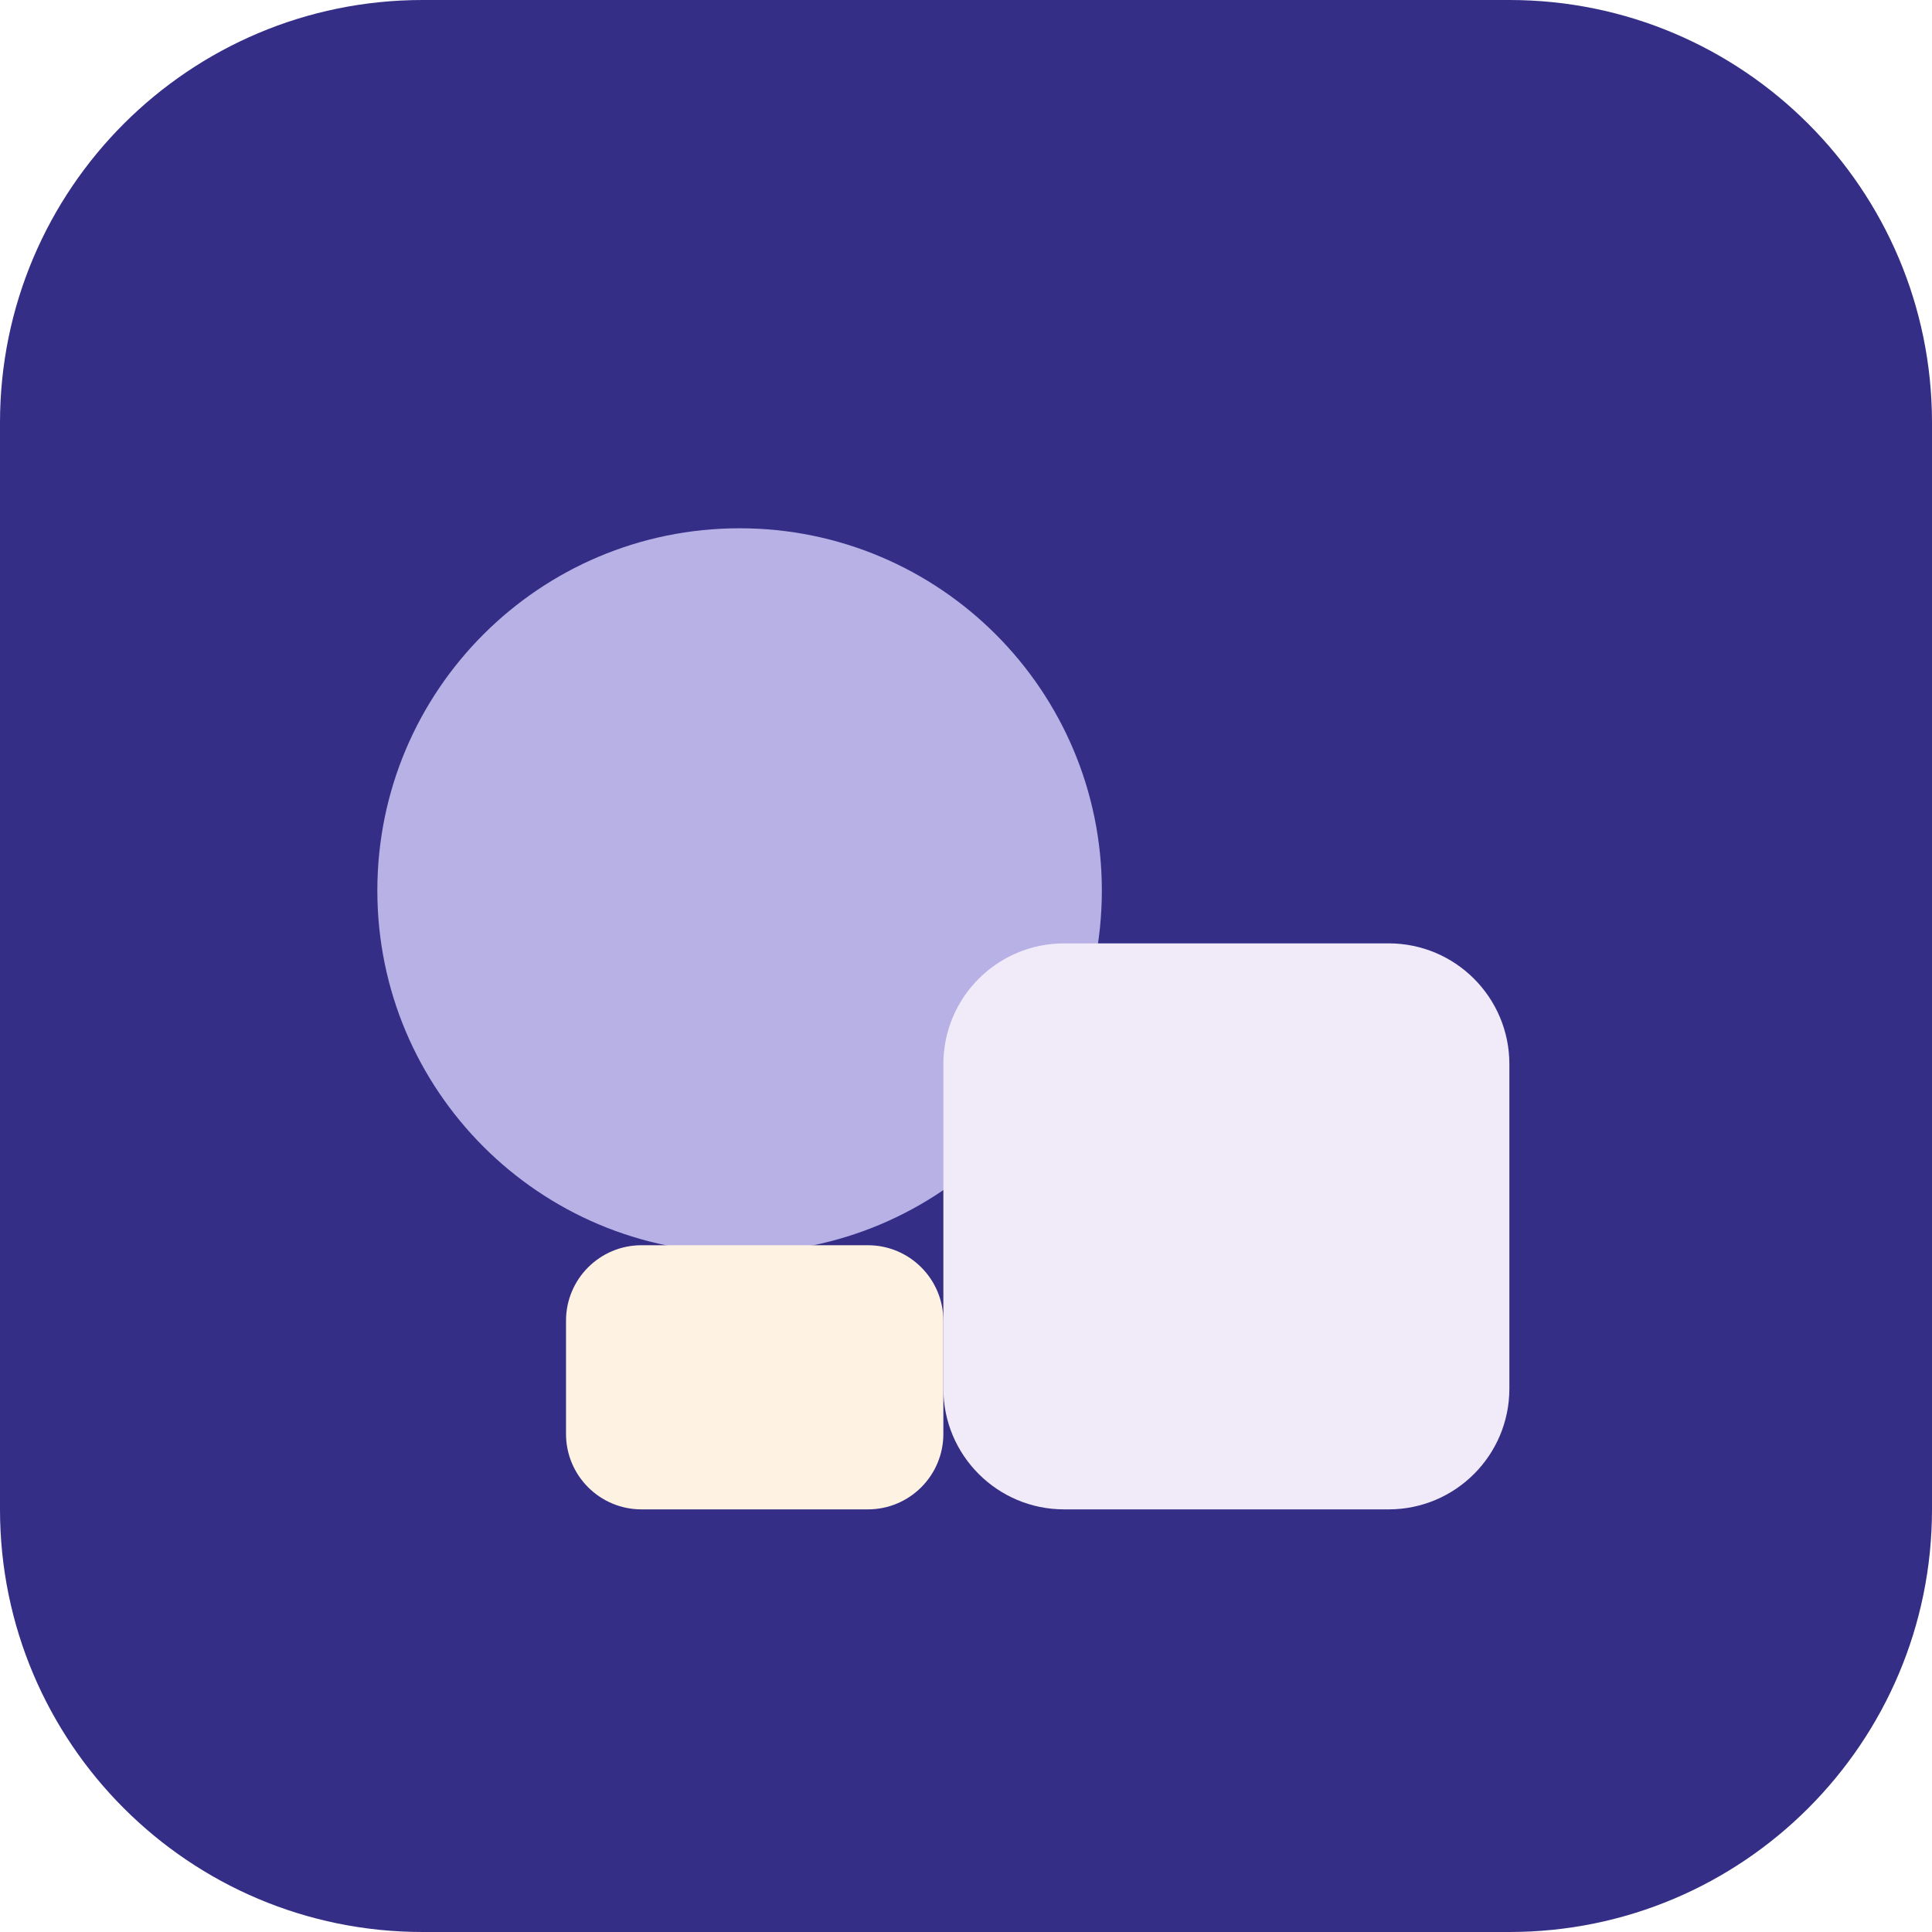
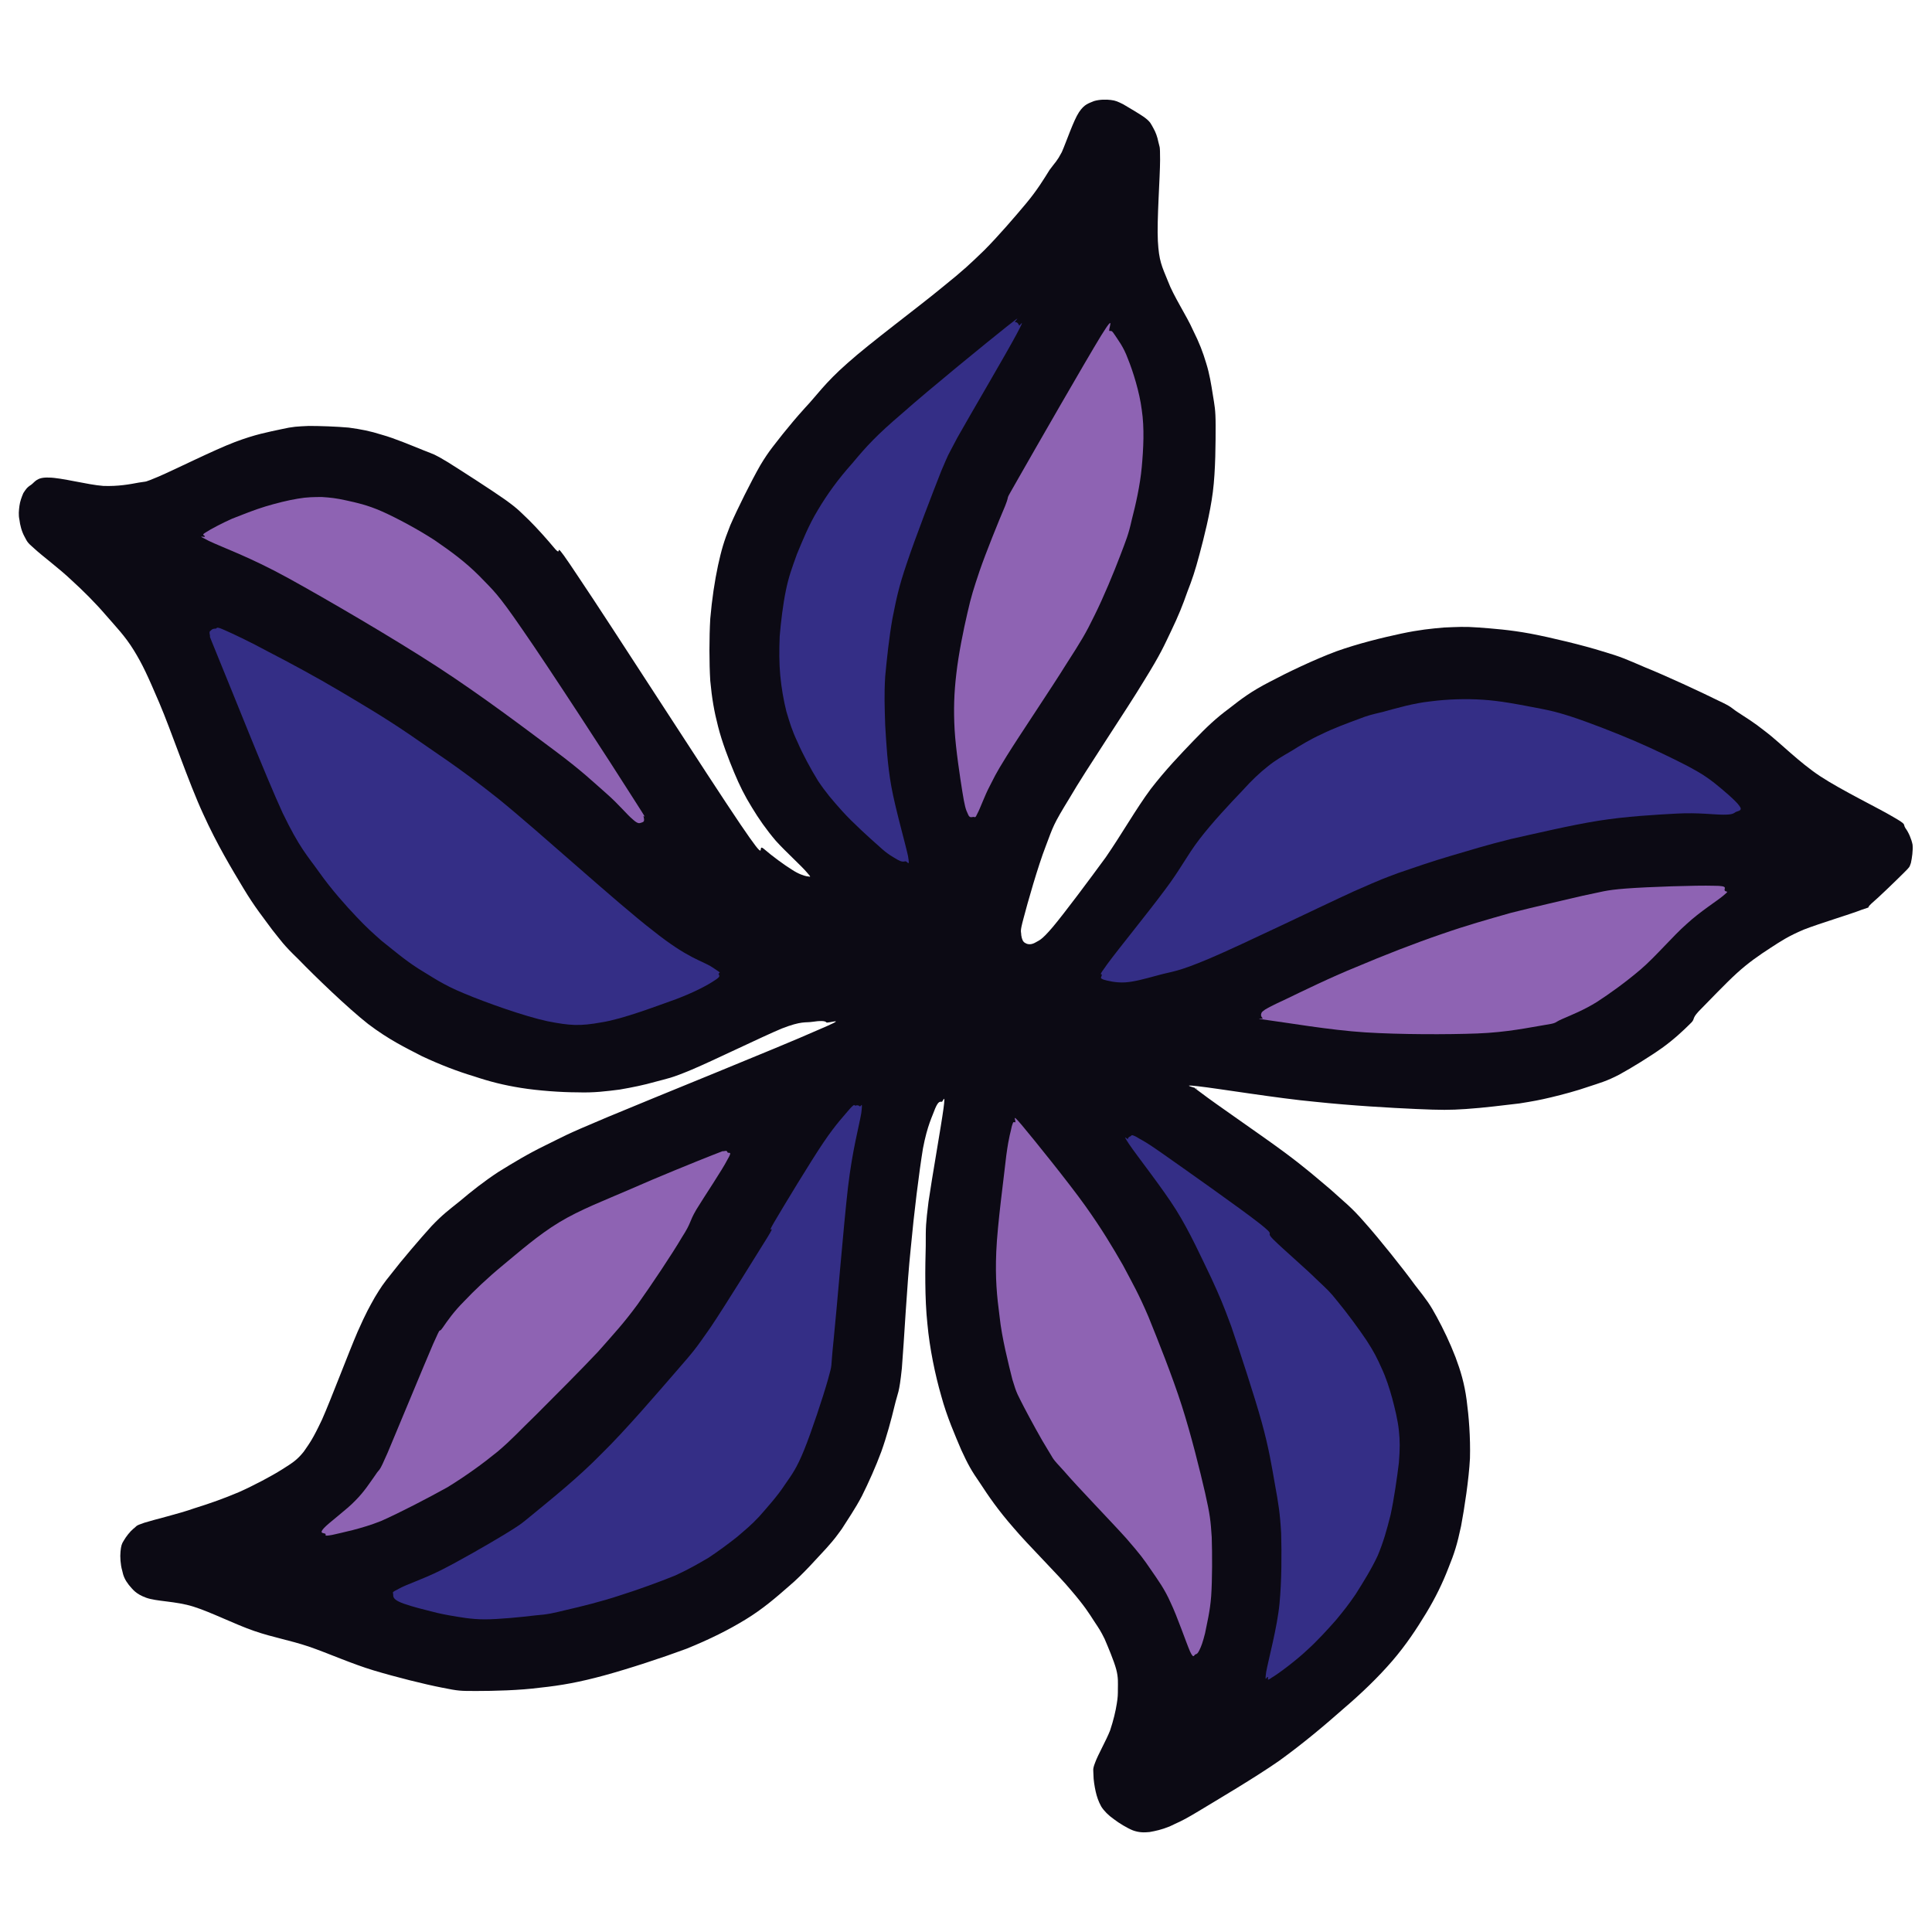
- <svg xmlns="http://www.w3.org/2000/svg" viewBox="0 0 512 512">
-   <rect width="512" height="512" rx="112" fill="#342E86" />
-   <circle cx="196" cy="236" r="96" fill="#B7B1E6" />
-   <rect x="250" y="250" width="150" height="150" rx="32" fill="#F1EAF8" />
-   <rect x="150" y="330" width="100" height="70" rx="20" fill="#FEF2E2" />
+ <svg xmlns="http://www.w3.org/2000/svg" viewBox="25.2 6.4 347.9 347.9">
+   <path fill="#0C0A14" fill-rule="evenodd" d="M232.2 336.3C231.2 336.4 230.3 336.4 229.2 336.0C228.2 335.6 226.7 334.7 225.8 334.0C224.8 333.3 224.0 332.5 223.5 331.7C223.0 330.8 222.7 329.9 222.5 329.0C222.3 328.1 222.1 326.9 222.1 326.0C222.1 325.1 221.9 325.1 222.4 323.8C222.9 322.4 224.4 319.8 225.1 318.0C225.7 316.2 226.1 314.5 226.3 313.2C226.5 312.0 226.5 311.5 226.5 310.5C226.5 309.5 226.6 308.5 226.2 307.0C225.8 305.5 224.7 302.9 224.1 301.5C223.4 300.1 223.2 299.8 222.2 298.3C221.3 296.9 220.5 295.6 218.1 292.8C215.7 289.9 210.4 284.7 207.7 281.5C204.9 278.3 203.2 275.8 201.7 273.5C200.1 271.2 199.5 270.1 198.3 267.5C197.2 264.9 195.7 261.5 194.7 257.8C193.6 254.0 192.6 249.2 192.2 244.8C191.7 240.2 191.8 234.4 191.9 230.8C191.9 227.1 191.9 226.9 192.4 222.8C193.0 218.6 194.7 209.0 195.1 206.0C195.5 203.0 195.0 204.8 194.8 204.8C194.5 204.8 194.2 204.6 193.6 206.0C193.1 207.4 192.2 209.0 191.4 213.2C190.7 217.5 189.8 224.7 189.2 231.2C188.5 237.8 188.0 248.0 187.6 252.8C187.1 257.5 186.9 257.0 186.3 259.5C185.7 262.0 184.9 265.0 183.9 267.8C182.9 270.5 181.6 273.4 180.4 275.8C179.2 278.1 177.8 280.1 176.8 281.7C175.7 283.2 175.6 283.4 174.0 285.2C172.4 286.9 169.8 289.9 167.3 292.0C164.9 294.1 162.6 296.1 159.5 298.0C156.4 299.9 153.0 301.6 148.8 303.3C144.5 304.9 138.4 306.9 134.0 308.1C129.6 309.3 126.3 309.9 122.5 310.3C118.7 310.8 114.0 310.9 111.0 310.9C108.0 310.9 107.8 310.9 104.8 310.3C101.7 309.7 96.5 308.4 92.5 307.2C88.5 306.0 84.3 304.1 80.8 302.9C77.2 301.7 74.5 301.3 71.0 300.1C67.5 298.9 63.2 296.7 60.0 295.7C56.8 294.7 53.4 294.8 51.5 294.1C49.6 293.4 49.1 292.6 48.4 291.8C47.7 290.9 47.4 290.2 47.2 289.2C46.9 288.2 46.8 286.7 46.9 285.8C47.0 284.8 47.1 284.4 47.5 283.8C47.9 283.1 48.6 282.2 49.2 281.7C49.9 281.2 49.4 281.2 51.2 280.6C53.1 280.0 57.4 279.0 60.2 278.0C63.1 277.1 65.6 276.2 68.2 275.1C70.9 273.9 74.1 272.2 76.0 271.0C77.9 269.8 78.7 269.3 79.9 267.8C81.0 266.2 81.5 265.6 83.2 262.0C84.8 258.4 88.0 249.9 89.6 246.2C91.2 242.6 91.7 241.8 92.7 240.0C93.8 238.2 94.1 237.7 95.8 235.6C97.4 233.5 100.9 229.4 102.9 227.2C104.9 225.1 106.0 224.3 108.0 222.7C110.0 221.0 112.4 219.1 115.0 217.4C117.6 215.8 120.2 214.2 123.5 212.6C126.8 211.0 126.4 211.0 134.5 207.6C142.6 204.2 165.7 194.9 172.2 192.0C178.8 189.2 174.1 190.8 174.0 190.5C173.8 190.2 172.8 190.2 171.5 190.4C170.2 190.6 169.6 190.2 166.0 191.6C162.4 193.1 153.6 197.4 149.8 199.0C146.0 200.6 145.4 200.6 143.2 201.2C141.1 201.8 139.1 202.2 136.8 202.6C134.4 202.9 132.2 203.2 129.2 203.1C126.3 203.1 122.1 202.8 119.0 202.3C115.9 201.8 113.5 201.2 110.5 200.2C107.5 199.3 104.4 198.1 101.2 196.6C98.1 195.0 95.2 193.6 91.5 190.8C87.8 187.9 81.8 182.1 79.0 179.2C76.1 176.4 75.9 175.9 74.2 173.8C72.6 171.6 71.1 169.8 69.0 166.3C66.9 162.8 64.3 158.5 61.8 153.0C59.2 147.4 56.0 137.9 53.9 133.0C51.8 128.1 50.9 126.1 49.3 123.5C47.7 120.9 46.1 119.3 44.2 117.1C42.4 115.0 40.1 112.7 38.0 110.8C35.9 108.8 32.8 106.5 31.4 105.2C30.0 104.0 30.1 103.9 29.6 103.0C29.1 102.1 28.8 100.9 28.7 100.0C28.5 99.1 28.6 98.3 28.7 97.5C28.8 96.7 29.1 95.9 29.4 95.2C29.8 94.6 30.0 94.2 30.8 93.7C31.5 93.2 31.8 92.3 34.0 92.4C36.2 92.4 41.0 93.7 43.8 93.9C46.5 94.0 48.6 93.6 50.2 93.3C51.9 93.0 50.9 93.4 53.8 92.2C56.6 91.0 63.8 87.4 67.5 86.0C71.2 84.6 73.5 84.2 75.8 83.7C78.0 83.2 78.7 83.2 80.8 83.1C82.8 83.1 85.8 83.2 88.0 83.4C90.2 83.7 91.8 84.0 94.0 84.7C96.2 85.3 99.5 86.7 101.5 87.5C103.5 88.3 103.3 88.1 105.8 89.6C108.2 91.1 113.8 94.7 116.2 96.4C118.7 98.2 119.0 98.7 120.5 100.1C122.0 101.6 123.7 103.5 125.2 105.3C126.8 107.0 124.0 102.2 129.5 110.5C135.1 118.8 153.0 146.7 158.5 154.8C164.0 162.9 161.2 157.9 162.8 159.3C164.3 160.6 166.5 162.2 167.8 163.0C169.0 163.8 170.0 164.1 170.5 164.2C171.0 164.2 171.5 164.6 170.5 163.5C169.6 162.4 166.6 159.7 164.9 157.8C163.2 155.8 161.8 153.8 160.6 151.8C159.3 149.7 158.4 147.9 157.4 145.5C156.4 143.1 155.2 140.0 154.5 137.2C153.8 134.5 153.4 132.2 153.1 129.0C152.9 125.8 152.9 121.2 153.1 117.8C153.4 114.3 153.9 111.0 154.5 108.2C155.1 105.5 155.5 104.0 156.7 101.0C158.0 98.0 160.5 93.0 162.1 90.2C163.7 87.5 164.9 86.2 166.2 84.5C167.6 82.8 168.3 81.9 170.2 79.8C172.2 77.7 173.7 75.4 177.8 71.8C181.8 68.2 190.7 61.6 194.8 58.2C198.9 54.9 199.8 54.0 202.4 51.5C204.9 49.0 208.0 45.4 210.0 43.0C212.0 40.6 213.2 38.6 214.2 37.0C215.3 35.5 215.5 35.5 216.4 33.8C217.2 32.0 218.5 28.1 219.5 26.6C220.5 25.1 221.3 25.0 222.2 24.6C223.2 24.3 224.4 24.3 225.2 24.4C226.1 24.5 226.5 24.7 227.5 25.2C228.5 25.8 230.6 27.0 231.5 27.7C232.4 28.4 232.5 28.8 232.9 29.5C233.3 30.2 233.6 31.0 233.8 32.0C234.0 33.0 234.1 32.3 234.1 35.2C234.1 38.2 233.5 46.1 233.7 49.8C233.9 53.4 234.4 54.3 235.5 57.0C236.5 59.7 238.9 63.3 240.0 65.8C241.2 68.2 241.8 69.8 242.4 71.8C243.0 73.7 243.3 75.6 243.6 77.5C243.9 79.4 244.1 80.1 244.1 83.0C244.1 85.9 244.1 91.1 243.6 95.0C243.1 98.9 242.0 103.2 241.2 106.2C240.4 109.2 239.9 110.7 239.0 113.0C238.2 115.3 237.4 117.3 236.1 120.0C234.8 122.7 234.3 124.0 231.2 129.0C228.2 134.0 220.7 145.1 217.8 150.1C214.8 155.0 214.9 155.1 213.5 158.8C212.1 162.4 210.2 169.1 209.5 171.8C208.8 174.4 209.1 174.0 209.1 174.8C209.2 175.5 209.4 176.0 209.8 176.2C210.1 176.4 210.7 176.6 211.5 176.2C212.3 175.7 212.6 175.9 214.8 173.3C216.9 170.8 221.3 164.9 224.3 160.8C227.2 156.6 229.8 152.0 232.4 148.5C235.1 145.0 237.8 142.2 240.1 139.8C242.5 137.3 244.2 135.7 246.5 134.0C248.8 132.2 250.5 130.9 253.8 129.2C257.0 127.5 261.8 125.2 265.8 123.7C269.7 122.3 274.2 121.2 277.5 120.5C280.8 119.8 282.9 119.6 285.2 119.4C287.6 119.3 288.9 119.2 291.5 119.4C294.1 119.6 297.0 119.8 300.8 120.5C304.5 121.2 310.3 122.6 313.8 123.7C317.2 124.7 318.0 125.1 321.5 126.6C325.0 128.0 331.7 131.1 334.5 132.5C337.3 133.8 336.8 133.8 338.2 134.7C339.7 135.7 340.8 136.3 343.2 138.2C345.7 140.1 349.2 143.7 353.0 146.2C356.8 148.7 363.6 152.0 366.1 153.5C368.7 155.0 367.8 154.7 368.3 155.5C368.9 156.3 369.4 157.5 369.6 158.5C369.7 159.5 369.5 160.9 369.3 161.8C369.0 162.6 369.2 162.4 368.0 163.6C366.8 164.8 363.5 168.0 362.2 169.1C361.0 170.2 362.5 169.5 360.5 170.2C358.5 171.0 352.8 172.7 350.0 173.8C347.2 175.0 346.0 175.8 344.0 177.1C342.0 178.4 340.1 179.7 338.0 181.6C335.9 183.5 332.6 187.0 331.1 188.5C329.7 190.0 330.6 189.8 329.5 190.8C328.4 191.9 326.6 193.6 324.5 195.1C322.4 196.6 319.0 198.7 316.8 199.9C314.5 201.1 313.3 201.4 311.2 202.1C309.2 202.8 306.6 203.5 304.5 204.0C302.4 204.5 301.3 204.7 298.8 205.1C296.2 205.4 292.3 205.9 289.2 206.1C286.2 206.3 284.8 206.3 280.2 206.1C275.7 205.9 268.6 205.5 262.0 204.8C255.4 204.2 244.5 202.4 240.9 202.0C237.4 201.6 240.7 202.3 240.8 202.5C240.9 202.7 238.9 201.3 241.5 203.2C244.1 205.2 252.6 211.0 256.5 213.9C260.4 216.8 262.3 218.5 264.8 220.6C267.2 222.8 268.5 223.7 271.0 226.6C273.5 229.4 277.9 234.9 280.0 237.8C282.2 240.6 282.7 241.3 283.9 243.5C285.1 245.7 286.3 248.2 287.3 250.8C288.2 253.2 288.9 255.5 289.3 258.5C289.7 261.5 290.0 265.2 289.9 269.0C289.7 272.8 288.9 278.0 288.3 281.2C287.6 284.5 287.1 286.1 286.0 288.8C285.0 291.4 283.7 294.1 282.0 296.9C280.3 299.7 278.4 302.6 275.9 305.5C273.4 308.4 270.4 311.3 267.0 314.2C263.6 317.2 259.8 320.4 255.5 323.5C251.2 326.5 244.4 330.5 241.1 332.5C237.8 334.5 237.2 334.6 235.8 335.3C234.3 335.9 233.3 336.1 232.2 336.3Z" />
+   <path fill="#342E86" fill-rule="evenodd" d="M188.2 161.5C187.9 161.6 187.5 161.6 186.8 161.2C186.0 160.7 185.1 160.3 183.5 158.8C181.9 157.4 178.7 154.5 176.9 152.5C175.1 150.5 173.9 149.1 172.5 147.0C171.2 144.9 169.7 142.1 168.8 140.0C167.8 137.9 167.4 136.5 166.8 134.5C166.3 132.5 165.9 130.2 165.7 128.0C165.5 125.8 165.5 123.5 165.6 121.0C165.8 118.5 166.2 115.2 166.7 112.8C167.2 110.3 167.8 108.7 168.7 106.2C169.7 103.8 170.8 101.0 172.5 98.2C174.1 95.5 176.1 92.7 178.7 89.8C181.2 86.8 183.0 84.8 187.7 80.8C192.3 76.7 203.1 67.9 206.5 65.2C209.9 62.5 207.6 64.5 208.0 64.4C208.4 64.4 208.6 64.7 208.7 65.0C208.7 65.3 210.1 63.1 208.3 66.5C206.5 69.9 199.9 81.1 197.6 85.2C195.4 89.4 196.3 87.5 194.7 91.2C193.2 95.0 190.0 103.3 188.5 107.8C187.0 112.2 186.6 114.3 185.9 117.8C185.3 121.2 184.9 125.0 184.6 128.2C184.4 131.5 184.5 133.7 184.6 137.0C184.8 140.3 185.0 144.1 185.7 148.0C186.4 151.9 188.2 158.2 188.7 160.5C189.1 162.8 188.6 161.4 188.2 161.5ZM133.5 190.5C129.6 191.2 127.9 191.1 123.8 190.3C119.6 189.4 112.6 186.9 108.8 185.3C104.9 183.7 103.0 182.3 100.5 180.8C98.0 179.2 95.8 177.3 93.9 175.8C92.1 174.2 91.3 173.5 89.4 171.5C87.5 169.5 84.9 166.6 82.7 163.5C80.5 160.4 79.2 159.2 76.1 152.8C73.1 146.3 66.7 130.1 64.5 124.8C62.3 119.4 63.2 121.6 63.0 120.8C62.8 119.9 63.1 120.1 63.2 119.9C63.4 119.7 63.6 119.6 64.0 119.6C64.4 119.6 63.9 119.1 65.5 119.8C67.1 120.5 70.1 121.9 73.6 123.8C77.1 125.6 82.3 128.4 86.5 130.9C90.7 133.4 94.3 135.5 99.0 138.7C103.7 142.0 107.6 144.4 114.9 150.2C122.2 156.1 136.3 169.0 142.8 174.0C149.2 179.1 151.5 179.3 153.5 180.6C155.5 181.9 154.6 181.4 154.6 181.8C154.7 182.1 155.1 182.2 153.8 183.0C152.6 183.8 150.4 185.0 147.0 186.3C143.6 187.5 137.4 189.9 133.5 190.5ZM227.8 183.3C226.1 183.4 224.6 183.0 223.9 182.8C223.2 182.5 223.5 182.5 223.6 182.0C223.7 181.5 222.7 182.6 224.6 180.0C226.5 177.4 232.2 170.4 235.0 166.6C237.8 162.9 238.9 160.5 241.2 157.5C243.5 154.5 246.7 151.1 248.8 148.9C250.8 146.7 252.0 145.6 253.5 144.4C255.0 143.2 256.1 142.6 257.8 141.6C259.4 140.6 261.2 139.5 263.2 138.6C265.2 137.6 267.9 136.6 269.8 135.9C271.6 135.2 272.1 135.1 274.2 134.6C276.4 134.0 279.8 133.0 282.8 132.7C285.8 132.3 289.2 132.2 292.2 132.4C295.3 132.6 298.4 133.2 301.0 133.7C303.6 134.2 304.9 134.4 308.0 135.4C311.1 136.4 316.0 138.3 319.5 139.8C323.0 141.3 326.9 143.2 329.2 144.4C331.6 145.7 332.2 146.1 333.8 147.3C335.3 148.5 337.8 150.6 338.4 151.5C339.1 152.4 338.2 152.4 337.8 152.6C337.3 152.9 337.2 153.1 335.5 153.1C333.8 153.1 331.0 152.7 327.2 152.9C323.5 153.1 318.0 153.4 313.0 154.2C308.0 155.0 301.7 156.5 297.2 157.5C292.8 158.6 289.9 159.5 286.5 160.5C283.1 161.5 279.9 162.6 277.0 163.6C274.1 164.7 274.7 164.4 269.0 166.9C263.3 169.5 248.9 176.5 243.0 179.0C237.1 181.5 236.3 181.3 233.8 182.0C231.2 182.7 229.4 183.2 227.8 183.3ZM112.5 298.0C110.0 298.0 108.0 297.6 106.2 297.3C104.5 297.0 103.3 296.7 101.8 296.3C100.2 295.9 98.0 295.3 97.0 294.8C96.0 294.3 96.0 293.9 96.0 293.5C96.0 293.1 95.6 293.2 97.0 292.5C98.4 291.7 101.3 290.8 104.5 289.2C107.7 287.6 113.1 284.5 115.9 282.8C118.8 281.0 118.6 281.2 121.5 278.8C124.4 276.4 129.3 272.5 133.5 268.2C137.8 264.0 143.7 257.1 147.0 253.3C150.3 249.5 150.3 249.5 153.1 245.5C155.8 241.5 161.4 232.4 163.4 229.2C165.3 226.1 162.9 229.4 164.6 226.5C166.3 223.6 171.2 215.5 173.5 212.1C175.8 208.7 177.3 207.2 178.2 206.1C179.2 205.0 179.0 205.5 179.2 205.5C179.5 205.4 179.8 205.4 180.0 205.6C180.2 205.9 180.6 204.3 180.3 206.8C179.9 209.2 178.7 213.4 177.9 220.2C177.1 227.1 175.9 242.0 175.3 247.8C174.7 253.5 175.2 251.5 174.3 254.8C173.4 258.0 171.3 264.3 170.0 267.5C168.7 270.7 167.9 271.8 166.5 273.8C165.2 275.8 163.3 277.9 161.9 279.5C160.4 281.1 159.5 281.8 158.0 283.1C156.5 284.3 154.6 285.7 152.8 286.9C150.9 288.0 149.4 288.9 146.8 290.1C144.1 291.2 140.0 292.7 136.8 293.7C133.5 294.8 129.8 295.7 127.2 296.3C124.7 296.9 124.0 297.1 121.5 297.3C119.0 297.6 115.0 298.0 112.5 298.0ZM254.2 308.5C253.1 309.3 253.7 308.5 253.5 308.4C253.3 308.2 252.9 309.7 253.2 307.5C253.6 305.3 255.2 299.4 255.6 295.2C256.0 291.1 256.0 286.1 255.9 282.5C255.7 278.9 255.4 277.1 254.8 273.8C254.2 270.4 253.7 267.2 252.4 262.5C251.1 257.8 248.4 249.6 246.9 245.2C245.3 240.9 244.9 240.0 243.3 236.5C241.6 233.0 239.5 228.3 237.0 224.3C234.5 220.3 229.9 214.5 228.5 212.4C227.1 210.3 228.3 211.7 228.3 211.5C228.3 211.3 228.5 211.1 228.8 211.0C229.0 210.9 228.8 210.6 229.8 211.1C230.7 211.7 230.8 211.5 234.5 214.1C238.2 216.7 248.7 224.1 252.0 226.7C255.3 229.3 252.8 227.9 254.5 229.6C256.2 231.3 260.4 234.9 262.3 236.8C264.2 238.6 264.6 238.9 266.1 240.8C267.6 242.6 269.9 245.7 271.3 247.8C272.6 249.8 273.2 251.0 274.0 252.8C274.8 254.5 275.4 256.4 275.9 258.2C276.4 260.1 276.9 262.1 277.1 264.0C277.3 265.9 277.3 267.2 277.1 269.8C276.8 272.3 276.2 276.5 275.6 279.2C274.9 282.0 274.3 284.1 273.3 286.5C272.2 288.9 270.5 291.6 269.3 293.5C268.0 295.4 267.2 296.4 265.8 298.1C264.3 299.8 262.4 301.9 260.5 303.6C258.6 305.4 255.4 307.8 254.2 308.5Z" />
+   <path fill="#8E63B3" fill-rule="evenodd" d="M200.5 153.5C200.2 153.5 199.8 153.8 199.5 153.0C199.1 152.2 198.9 151.5 198.5 149.0C198.1 146.5 197.3 141.3 197.1 137.8C196.9 134.2 197.0 131.2 197.4 127.8C197.8 124.2 198.7 119.8 199.4 116.8C200.1 113.7 200.5 112.5 201.6 109.2C202.7 106.0 205.0 100.3 206.2 97.5C207.3 94.7 205.7 97.6 208.6 92.5C211.5 87.4 220.8 71.2 223.5 66.8C226.3 62.3 224.6 66.0 225.0 66.0C225.4 66.0 225.4 65.9 226.0 66.8C226.5 67.6 227.5 68.8 228.3 71.0C229.2 73.2 230.4 77.0 230.8 80.2C231.3 83.5 231.1 87.2 230.8 90.5C230.5 93.8 229.7 97.3 229.0 100.0C228.4 102.7 228.0 103.6 226.9 106.5C225.8 109.4 223.9 114.0 222.3 117.2C220.7 120.5 219.9 121.8 217.2 126.0C214.6 130.2 208.8 138.8 206.5 142.5C204.2 146.2 204.3 146.3 203.4 148.0C202.5 149.7 201.7 152.0 201.2 152.9C200.8 153.8 200.8 153.5 200.5 153.5ZM140.8 154.5C140.4 154.6 140.2 154.9 139.2 154.0C138.1 153.1 136.7 151.3 134.3 149.2C132.0 147.2 130.1 145.3 125.0 141.5C119.9 137.7 112.0 131.7 104.0 126.5C96.0 121.3 84.0 114.3 77.1 110.5C70.2 106.7 65.3 105.0 62.8 103.8C60.2 102.5 62.1 103.3 62.1 103.0C62.0 102.7 61.4 102.8 62.2 102.3C63.1 101.7 65.2 100.6 67.0 99.8C68.8 99.1 71.0 98.2 73.0 97.6C75.0 97.0 77.0 96.5 78.8 96.2C80.5 95.9 81.8 95.9 83.2 95.9C84.7 96.0 85.7 96.1 87.5 96.5C89.3 96.9 91.3 97.3 94.0 98.5C96.7 99.7 100.6 101.8 103.5 103.7C106.4 105.7 108.9 107.5 111.5 110.1C114.1 112.8 114.7 113.1 119.3 119.8C123.9 126.4 135.4 144.1 139.0 149.8C142.6 155.4 140.8 152.7 141.1 153.5C141.3 154.3 141.1 154.4 140.8 154.5ZM291.2 192.5C285.9 192.7 277.3 192.7 271.0 192.3C264.7 191.9 256.6 190.5 253.5 190.1C250.4 189.7 252.8 189.9 252.6 189.8C252.4 189.6 252.2 189.3 252.3 189.0C252.4 188.7 252.3 188.7 253.0 188.2C253.7 187.8 254.0 187.6 256.8 186.3C259.5 185.0 264.8 182.4 269.5 180.5C274.2 178.5 280.1 176.2 284.8 174.6C289.4 173.0 293.0 172.0 297.2 170.8C301.5 169.7 306.8 168.5 310.2 167.7C313.7 167.0 314.1 166.7 318.0 166.4C321.9 166.1 330.8 165.8 333.8 165.9C336.7 165.9 335.5 166.4 335.8 166.8C336.1 167.1 336.7 166.7 335.5 167.7C334.3 168.7 331.4 170.5 328.9 172.8C326.4 175.0 323.3 178.7 320.6 181.0C317.9 183.3 315.1 185.3 312.8 186.8C310.4 188.3 308.1 189.2 306.5 189.9C304.9 190.6 305.8 190.6 303.2 191.0C300.7 191.4 296.6 192.3 291.2 192.5ZM240.5 304.3C240.2 304.3 240.2 305.3 239.5 303.8C238.8 302.2 237.2 297.5 236.0 295.0C234.9 292.5 233.7 290.9 232.4 289.0C231.1 287.1 230.6 286.4 228.0 283.4C225.4 280.5 219.1 274.0 216.8 271.3C214.4 268.7 215.1 269.4 213.9 267.5C212.7 265.6 210.7 261.9 209.6 259.8C208.5 257.6 208.3 257.5 207.5 254.8C206.8 252.0 205.6 247.3 205.2 243.5C204.7 239.7 204.4 236.6 204.6 231.8C204.8 226.9 206.0 218.2 206.4 214.5C206.9 210.8 207.2 210.3 207.4 209.2C207.7 208.2 207.7 208.5 208.0 208.5C208.3 208.4 207.1 206.5 209.2 209.0C211.3 211.5 217.6 219.3 220.6 223.5C223.6 227.7 225.5 230.9 227.4 234.2C229.2 237.6 230.2 239.3 232.0 243.5C233.7 247.7 236.3 254.2 238.0 259.5C239.7 264.8 241.3 271.3 242.2 275.2C243.1 279.2 243.2 280.2 243.4 283.2C243.5 286.3 243.5 290.9 243.3 293.8C243.1 296.6 242.5 298.9 242.2 300.5C241.8 302.1 241.5 302.9 241.2 303.5C240.9 304.1 240.8 304.2 240.5 304.3ZM85.0 282.8C83.3 283.1 84.0 282.8 83.8 282.6C83.5 282.4 82.6 282.6 83.5 281.6C84.4 280.6 87.7 278.2 89.2 276.6C90.8 275.0 91.8 273.4 92.8 272.0C93.7 270.6 93.3 271.9 95.0 268.0C96.7 264.0 101.6 252.1 103.2 248.4C104.9 244.6 104.0 246.8 104.9 245.5C105.8 244.2 106.9 242.6 108.8 240.7C110.6 238.8 112.9 236.6 115.8 234.2C118.6 231.9 122.1 228.8 125.9 226.5C129.7 224.2 134.2 222.5 138.8 220.5C143.3 218.5 150.7 215.5 153.5 214.4C156.3 213.3 155.0 213.8 155.5 213.7C156.0 213.6 156.1 213.6 156.2 213.9C156.4 214.2 157.2 213.5 156.2 215.2C155.3 217.0 152.0 221.9 150.6 224.2C149.2 226.6 149.8 226.4 148.0 229.2C146.3 232.1 142.5 237.8 140.0 241.3C137.5 244.7 135.9 246.4 132.9 249.8C129.8 253.1 124.8 258.1 121.8 261.1C118.7 264.1 117.4 265.6 114.8 267.8C112.1 270.0 109.2 272.1 105.8 274.2C102.2 276.2 97.2 278.8 93.8 280.3C90.3 281.7 86.7 282.4 85.0 282.8Z" />
</svg>
